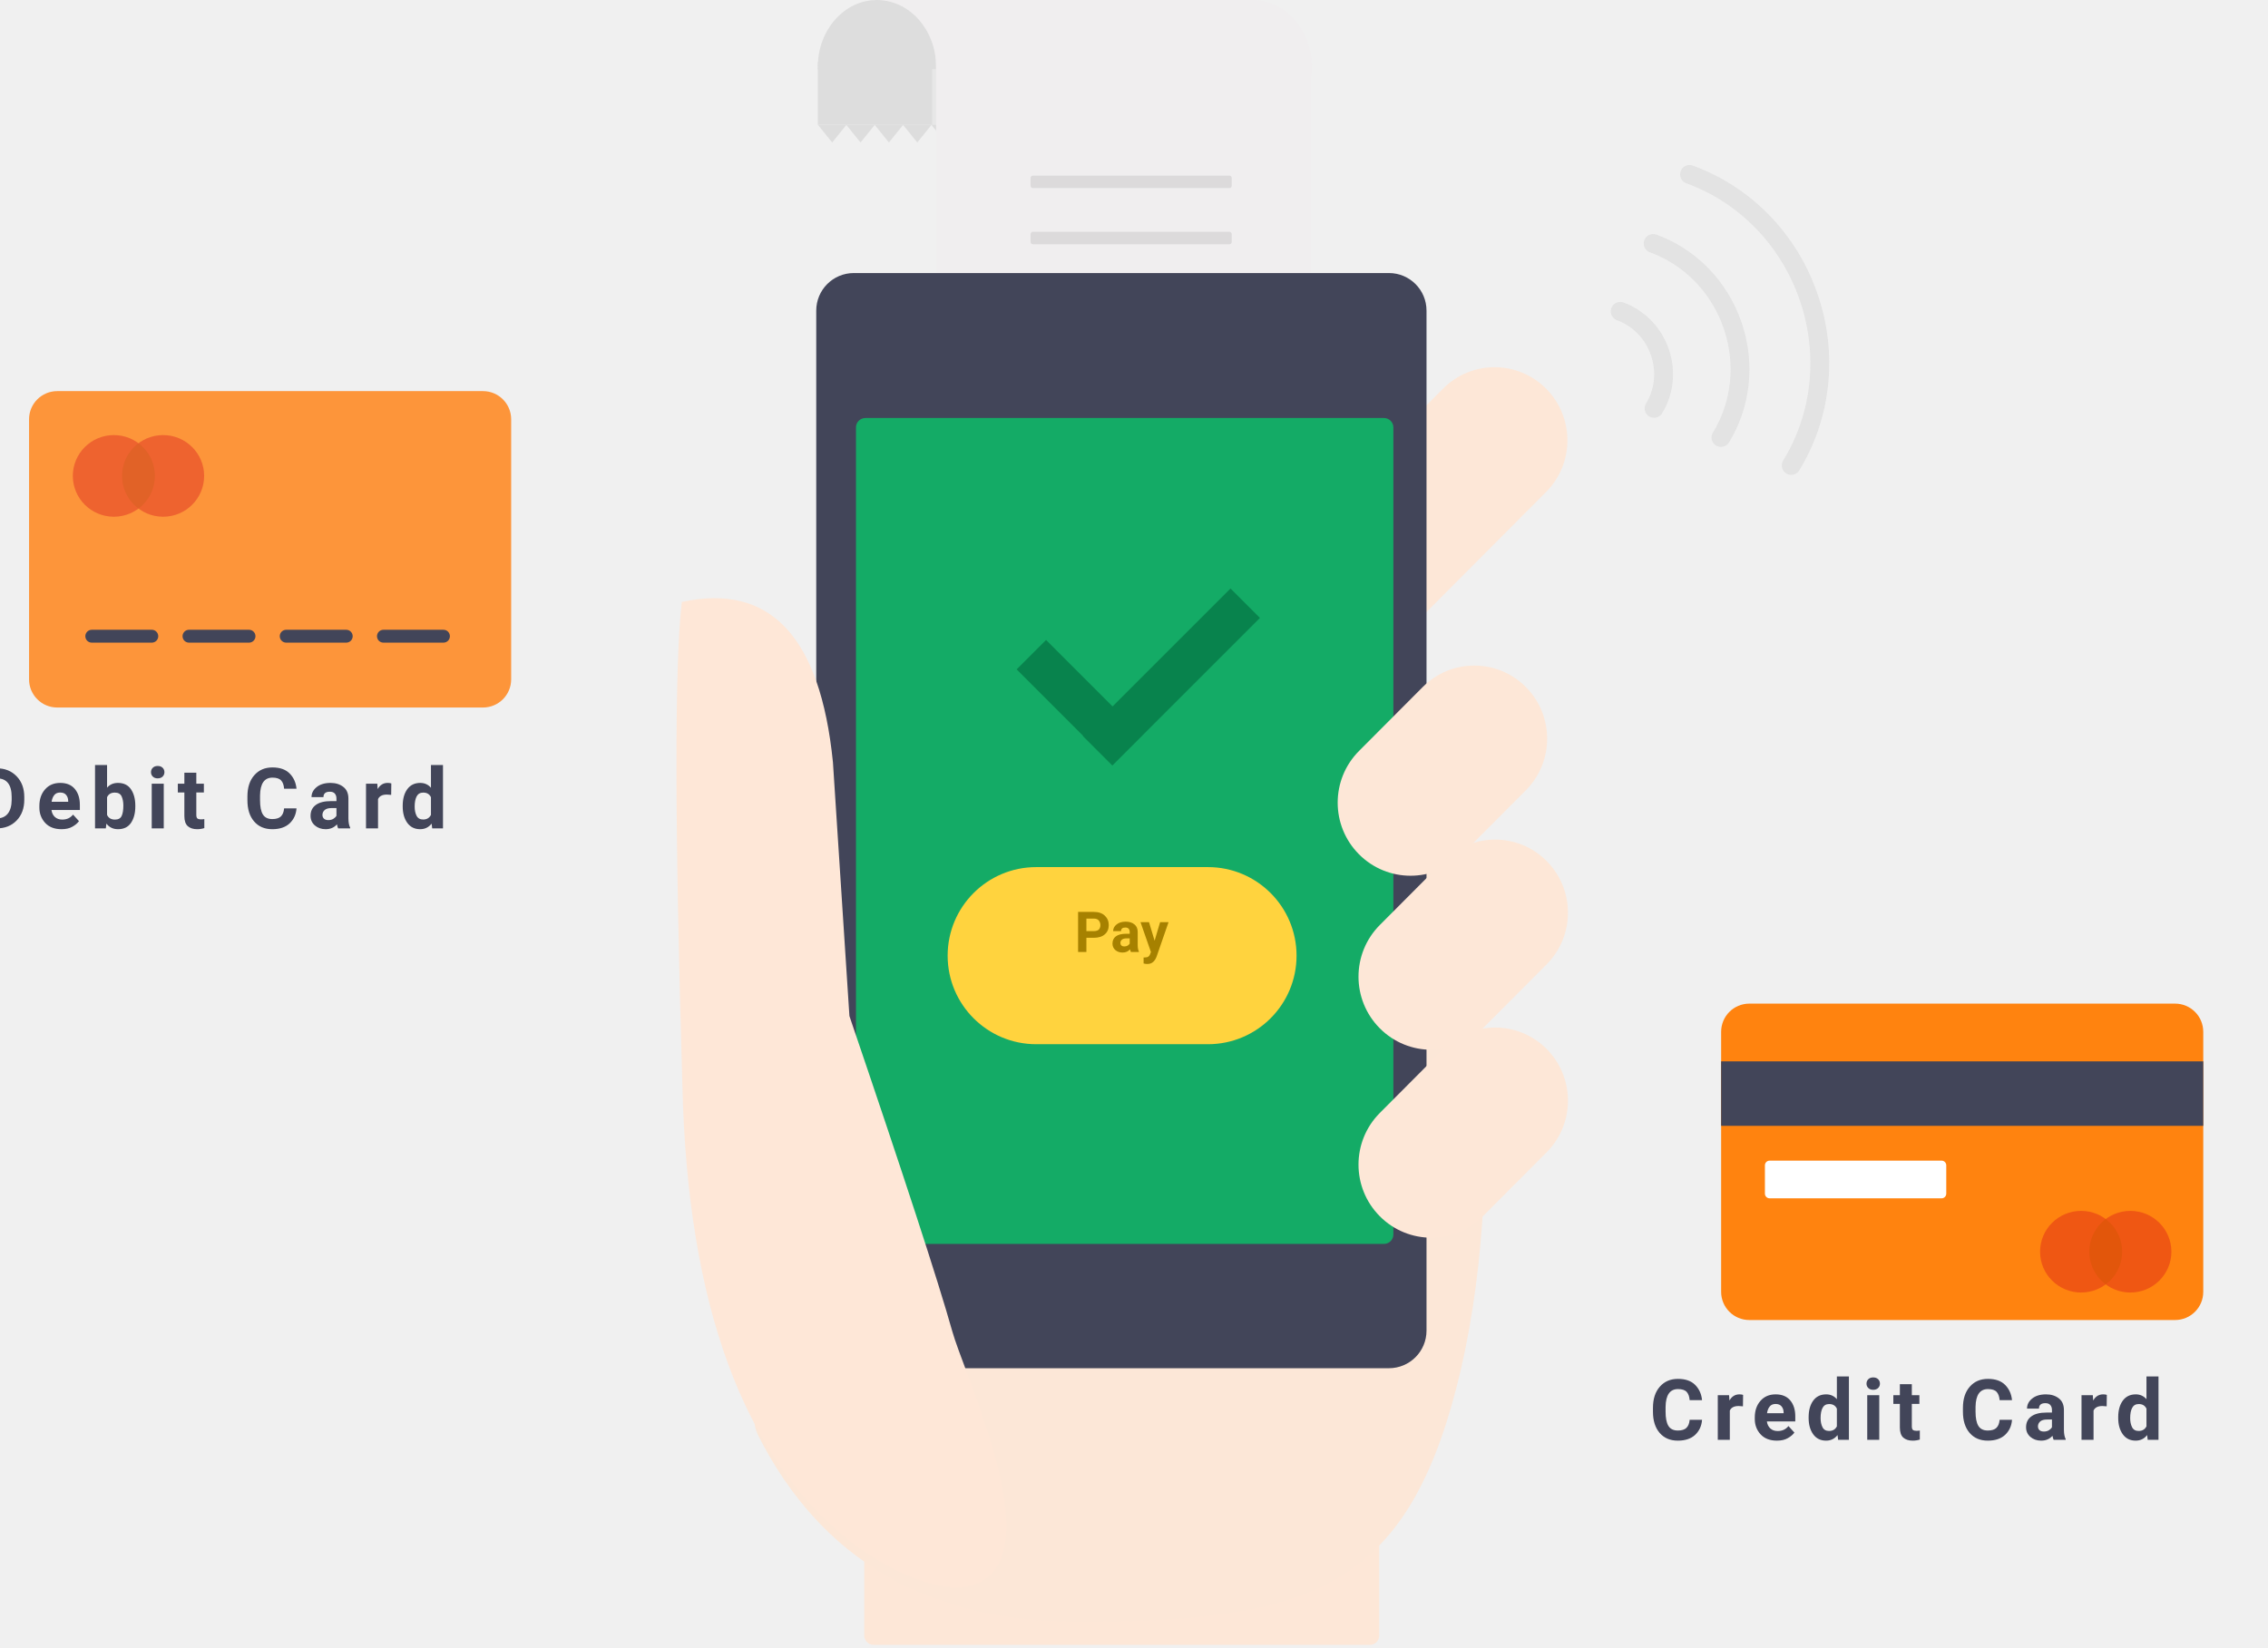
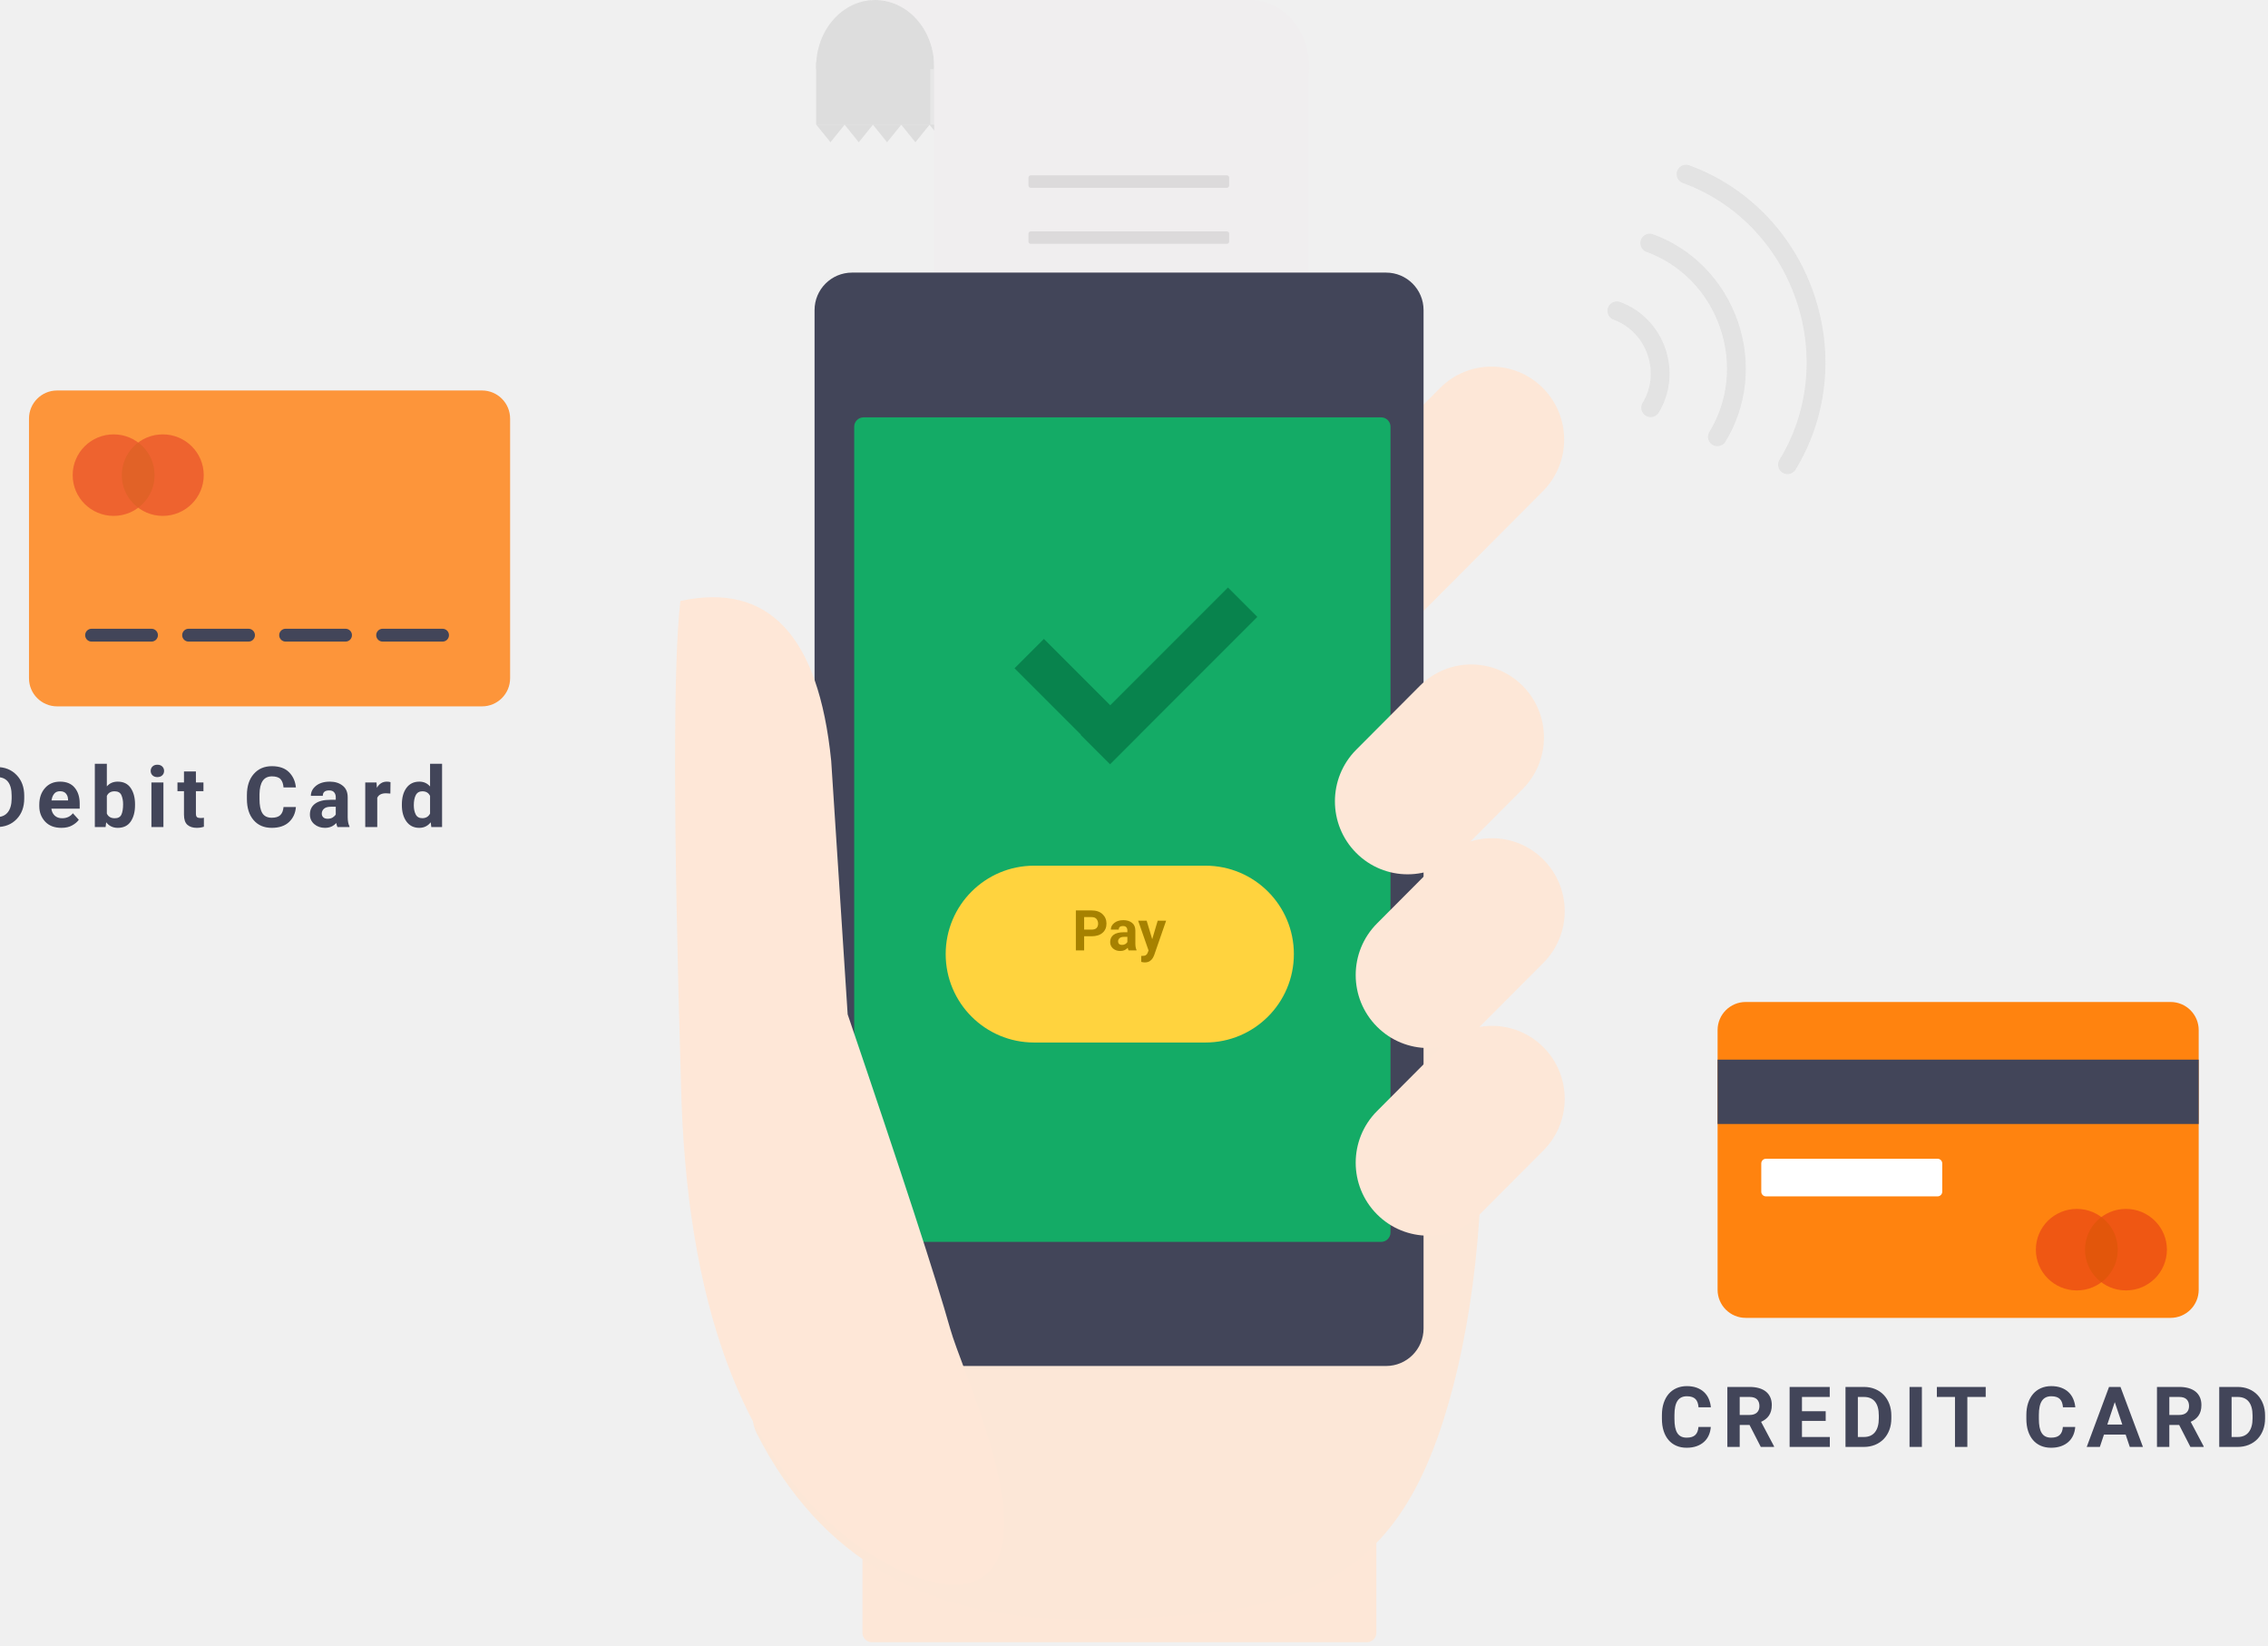
- <svg xmlns="http://www.w3.org/2000/svg" width="483px" height="351px" viewBox="0 0 483 351" version="1.1">
+ <svg xmlns="http://www.w3.org/2000/svg" width="484px" height="351px" viewBox="0 0 484 351" version="1.1">
  <defs />
  <g id="Page-1" stroke="none" stroke-width="1" fill="none" fill-rule="evenodd">
    <g id="D_Pay-Online" transform="translate(-784, -319)">
      <g id="Group-9" transform="translate(761, 319)">
        <g id="Group-2" transform="translate(29.18723, 0)">
          <g id="Group-5" transform="translate(167.6422, 0)">
            <rect id="Rectangle-39" fill="#E7E7E7" x="12.937" y="0" width="48.72" height="26.56" />
            <rect id="Rectangle-4" fill="#DDDDDD" x="0.337" y="13.28" width="24.36" height="13.28" />
            <path d="M0.345,14.737 C0.34,14.568 0.337,14.399 0.337,14.229 C0.337,6.37 5.978,0 12.937,0 C19.896,0 25.537,6.37 25.537,14.229 C25.537,14.399 25.535,14.568 25.529,14.737 L0.345,14.737 Z" id="Combined-Shape" fill="#DDDDDD" />
            <path d="M18.496,26.607 L21.517,30.355 L24.537,26.607 L27.557,30.355 L30.577,26.607 L33.598,30.355 L36.618,26.607 L39.638,30.355 L42.658,26.607 L45.679,30.355 L48.699,26.607 L51.719,30.355 L54.739,26.607 L57.759,30.355 L60.817,26.56 L54.739,26.56 L48.699,26.56 L42.658,26.56 L36.618,26.56 L30.577,26.56 L24.537,26.56 L18.496,26.56 L12.456,26.56 L6.415,26.56 L0.337,26.56 L3.395,30.355 L6.415,26.607 L9.436,30.355 L12.456,26.607 L15.476,30.355 L18.496,26.607 Z" id="Combined-Shape" fill="#DDDDDD" />
            <path d="M105.429,16.243 L105.429,110.036 L25.525,110.036 L25.525,0 L92.112,0 L92.112,0.031 C92.39,0.011 92.671,0 92.954,0 C99.913,0 105.554,6.37 105.554,14.229 C105.554,14.912 105.512,15.585 105.429,16.243 Z" id="Combined-Shape" fill="#F0EEEF" />
            <path d="M46.151,37.908 L87.983,37.908 L87.983,39.569 L46.151,39.569 L46.151,37.908 Z M46.151,49.869 L87.983,49.869 L87.983,51.53 L46.151,51.53 L46.151,49.869 Z M46.151,61.83 L87.983,61.83 L87.983,63.492 L46.151,63.492 L46.151,61.83 Z M46.151,73.792 L67.067,73.792 L67.067,75.453 L46.151,75.453 L46.151,73.792 Z" id="Combined-Shape" stroke="#000000" fill="#000000" opacity="0.085" stroke-linecap="round" stroke-linejoin="round" transform="translate(67.06692, 56.68039) scale(-1, 1) translate(-67.06692, -56.68039) " />
            <path d="M30.487,19.92 L39.817,19.92 L39.817,0 L12.097,0 L12.097,0.031 C12.375,0.01 12.655,0 12.937,0 C19.896,0 25.537,6.37 25.537,14.229 C25.537,14.399 25.535,14.568 25.529,14.737 L30.487,14.737 L30.487,19.92 Z" id="Combined-Shape" fill="#F0EEEF" />
          </g>
          <g id="Group-10" transform="translate(137.8739, 58.16179)">
            <g id="hand">
              <rect id="Rectangle-38" fill="#FDE7D7" x="39.989" y="254.654" width="109.672" height="37.564" rx="2" />
              <path d="M185.195,24.623 C191.253,30.703 191.253,40.561 185.195,46.641 L153.932,78.019 C147.874,84.099 138.052,84.099 131.994,78.019 C125.936,71.938 125.936,62.08 131.994,56 L163.257,24.623 C169.315,18.542 179.137,18.542 185.195,24.623 Z" id="Rectangle-Copy-3" fill="#FDE7D7" />
              <path d="M51.788,101.63 C88.431,55.986 117.898,66.314 146.17,96.52 C174.441,126.725 177.185,194.797 166.059,237.606 C154.932,280.416 134.415,287.282 85.462,287.282 C53.505,287.282 30.827,274.072 17.427,247.651 L17.427,247.651 C16.871,246.556 16.575,245.348 16.562,244.121 C15.845,179.274 27.587,131.777 51.788,101.63 Z" id="Rectangle-37" fill="#FCE7D7" />
              <rect id="Rectangle-12" fill="#424559" x="29.768" y="0" width="129.964" height="233.285" rx="8" />
              <rect id="Rectangle-32" fill="#14AB66" x="38.229" y="30.884" width="114.447" height="175.92" rx="2" />
              <path d="M1.137,70.066 C-0.419,83.355 -0.378,117.676 1.261,173.029 C2.343,219.712 14.201,252.044 36.833,270.024 C44.436,276.065 63.194,286.475 68.87,274.361 C74.545,262.247 61.138,233.957 58.73,225.39 C55.718,214.676 48.419,192.299 36.833,158.261 L33.322,104.193 C30.625,77.368 19.897,65.993 1.137,70.066 Z" id="Path-6" fill="#FEE7D7" />
              <path d="M180.879,88.171 C186.937,94.251 186.937,104.109 180.879,110.189 L167.298,123.82 C161.24,129.9 151.418,129.9 145.36,123.82 C139.302,117.74 139.302,107.882 145.36,101.801 L158.941,88.171 C164.999,82.091 174.821,82.091 180.879,88.171 Z" id="Rectangle" fill="#FDE7D7" />
              <path d="M185.311,125.241 C191.369,131.321 191.369,141.179 185.311,147.259 L171.73,160.89 C165.672,166.97 155.851,166.97 149.793,160.89 C143.735,154.81 143.735,144.952 149.793,138.871 L163.373,125.241 C169.431,119.161 179.253,119.161 185.311,125.241 Z" id="Rectangle-Copy" fill="#FDE7D7" />
              <path d="M185.311,165.276 C191.369,171.357 191.369,181.215 185.311,187.295 L171.73,200.925 C165.672,207.005 155.851,207.005 149.793,200.925 C143.735,194.845 143.735,184.987 149.793,178.907 L163.373,165.276 C169.431,159.196 179.253,159.196 185.311,165.276 Z" id="Rectangle-Copy-2" fill="#FDE7D7" />
            </g>
          </g>
          <g id="Group-12" transform="translate(181.7429, 110.8676)">
            <rect id="Rectangle-8" fill="#FFD33E" x="13.882" y="73.835" width="74.305" height="37.727" rx="18.863" />
            <text id="Pay" font-family="Roboto-Bold, Roboto" font-size="12" font-weight="bold" line-spacing="15" fill="#A68100">
              <tspan x="40.897" y="91.909">Pay</tspan>
            </text>
            <path d="M41.168,31.839 L41.168,11.817 L32.305,11.817 L32.305,31.839 L32.231,31.839 L32.231,40.702 L32.305,40.702 L32.305,40.717 L41.168,40.717 L41.168,40.702 L76.692,40.702 L76.692,31.839 L41.168,31.839 Z" id="Combined-Shape" fill="#00673C" opacity="0.587" transform="translate(54.46183, 26.26687) rotate(-45) translate(-54.46183, -26.26687) " />
          </g>
          <g id="Group-11" transform="translate(360.5118, 69.32999) scale(-1, 1) rotate(-161) translate(-360.5118, -69.32999) translate(341.0118, 36.32999)" stroke="#D8D8D8" stroke-width="4" stroke-linecap="round" opacity="0.576" stroke-linejoin="round">
            <path d="M23.459,65.664 C32.873,58.068 38.94,46.134 38.94,32.714 C38.94,19.433 32.997,7.607 23.749,-2.84217094e-13" id="Oval-11" />
            <path d="M11.349,54.279 C17.625,49.215 21.669,41.259 21.669,32.313 C21.669,23.458 17.708,15.574 11.542,10.503" id="Oval-11" />
            <path d="M0,42.895 C3.138,40.362 5.16,36.385 5.16,31.911 C5.16,27.484 3.179,23.542 0.097,21.007" id="Oval-11" />
          </g>
          <g id="Group-7" transform="translate(360.3523, 213.7839)">
            <rect id="Rectangle-40-Copy" fill="#FF830F" x="0" y="0" width="102.672" height="67.397" rx="6" />
            <rect id="Rectangle-7" fill="#424559" x="0" y="12.301" width="102.672" height="13.729" />
            <rect id="Rectangle-41" fill="#FFFFFF" x="9.322" y="33.446" width="38.621" height="8.027" rx="1" />
            <g id="Group-13" transform="translate(67.92002, 44.14811)" fill="#D0021B" opacity="0.342">
              <ellipse id="Oval-4" style="mix-blend-mode: multiply;" cx="19.227" cy="8.696" rx="8.74" ry="8.696" />
              <ellipse id="Oval-4" style="mix-blend-mode: multiply;" cx="8.74" cy="8.696" rx="8.74" ry="8.696" />
            </g>
          </g>
          <g id="Group-8" transform="translate(0, 83.31283)">
            <rect id="Rectangle-40" fill="#FD953A" x="0" y="0" width="102.672" height="67.397" rx="6" />
            <g id="Group-13" transform="translate(9.322356, 9.36475)" fill="#D0021B" opacity="0.342">
              <ellipse id="Oval-4" style="mix-blend-mode: multiply;" cx="19.227" cy="8.696" rx="8.74" ry="8.696" />
              <ellipse id="Oval-4" style="mix-blend-mode: multiply;" cx="8.74" cy="8.696" rx="8.74" ry="8.696" />
            </g>
            <path d="M13.356,50.837 L26.143,50.837 L26.143,50.837 C26.9,50.837 27.514,51.451 27.514,52.208 L27.514,52.208 C27.514,52.965 26.9,53.578 26.143,53.578 L13.356,53.578 C12.599,53.578 11.986,52.965 11.986,52.208 C11.986,51.451 12.599,50.837 13.356,50.837 L13.356,50.837 Z M34.06,50.837 L46.847,50.837 L46.847,50.837 C47.604,50.837 48.217,51.451 48.217,52.208 L48.217,52.208 C48.217,52.965 47.604,53.578 46.847,53.578 L34.06,53.578 C33.303,53.578 32.69,52.965 32.69,52.208 C32.69,51.451 33.303,50.837 34.06,50.837 L34.06,50.837 Z M54.764,50.837 L67.55,50.837 L67.55,50.837 C68.307,50.837 68.921,51.451 68.921,52.208 L68.921,52.208 L68.921,52.208 C68.921,52.965 68.307,53.578 67.55,53.578 L54.764,53.578 C54.007,53.578 53.393,52.965 53.393,52.208 L53.393,52.208 L53.393,52.208 C53.393,51.451 54.007,50.837 54.764,50.837 L54.764,50.837 Z M75.467,50.837 L88.254,50.837 L88.254,50.837 C89.011,50.837 89.624,51.451 89.624,52.208 L89.624,52.208 C89.624,52.965 89.011,53.578 88.254,53.578 L75.467,53.578 C74.71,53.578 74.097,52.965 74.097,52.208 L74.097,52.208 L74.097,52.208 C74.097,51.451 74.71,50.837 75.467,50.837 Z" id="Combined-Shape" fill="#424559" />
          </g>
        </g>
-         <text id="Debit-Card" font-family="Roboto-Bold, Roboto" font-size="18" font-weight="bold" line-spacing="15" letter-spacing="1.8" fill="#424559">
-           <tspan x="17.235" y="176.458">Debit Card</tspan>
-         </text>
-         <text id="Credit-Card" font-family="Roboto-Bold, Roboto" font-size="18" font-weight="bold" line-spacing="15" letter-spacing="1.8" fill="#424559">
-           <tspan x="374.271" y="306.705">Credit Card</tspan>
-         </text>
+         <g id="Debit-Card" transform="translate(0, 164)" letter-spacing="1.8" font-size="18" font-family="Roboto-Bold, Roboto" line-spacing="15" fill="#424559" font-weight="bold">
+           <text>
+             <tspan x="17.235" y="12.458">Debit Card</tspan>
+           </text>
+         </g>
+         <path d="M388.092,304.453 C388.045,305.104 387.899,305.701 387.653,306.246 C387.407,306.791 387.067,307.258 386.633,307.648 C386.2,308.038 385.674,308.342 385.056,308.562 C384.437,308.782 383.733,308.892 382.942,308.892 C382.122,308.892 381.385,308.75 380.731,308.465 C380.078,308.181 379.524,307.773 379.07,307.239 C378.616,306.706 378.268,306.06 378.024,305.301 C377.781,304.543 377.66,303.691 377.66,302.748 L377.66,301.904 C377.66,300.961 377.786,300.108 378.038,299.347 C378.29,298.585 378.646,297.938 379.105,297.404 C379.565,296.871 380.124,296.461 380.78,296.174 C381.436,295.887 382.168,295.743 382.977,295.743 C383.774,295.743 384.479,295.856 385.091,296.082 C385.703,296.307 386.223,296.621 386.651,297.022 C387.079,297.423 387.413,297.901 387.653,298.455 C387.893,299.008 388.045,299.61 388.11,300.261 L385.473,300.261 C385.444,299.88 385.378,299.543 385.275,299.25 C385.173,298.957 385.025,298.711 384.832,298.512 C384.638,298.313 384.389,298.162 384.084,298.059 C383.78,297.957 383.411,297.905 382.977,297.905 C382.086,297.905 381.423,298.229 380.986,298.877 C380.55,299.524 380.332,300.527 380.332,301.887 L380.332,302.748 C380.332,303.41 380.38,303.99 380.477,304.488 C380.573,304.986 380.726,305.402 380.934,305.736 C381.142,306.07 381.411,306.321 381.742,306.488 C382.073,306.655 382.473,306.738 382.942,306.738 C383.358,306.738 383.717,306.691 384.019,306.598 C384.32,306.504 384.572,306.362 384.774,306.171 C384.977,305.981 385.133,305.742 385.245,305.455 C385.356,305.168 385.426,304.834 385.456,304.453 L388.092,304.453 Z M396.361,304.031 L394.26,304.031 L394.26,308.716 L391.624,308.716 L391.624,295.919 L396.379,295.919 C397.117,295.919 397.779,296.003 398.365,296.17 C398.951,296.337 399.446,296.583 399.85,296.908 C400.255,297.233 400.565,297.636 400.782,298.116 C400.999,298.597 401.107,299.153 401.107,299.786 C401.107,300.255 401.054,300.675 400.949,301.047 C400.843,301.42 400.691,301.751 400.492,302.041 C400.293,302.331 400.052,302.584 399.771,302.801 C399.49,303.018 399.174,303.205 398.822,303.363 L401.591,308.593 L401.591,308.716 L398.76,308.716 L396.361,304.031 Z M394.26,301.896 L396.387,301.896 C396.733,301.896 397.036,301.85 397.297,301.759 C397.558,301.669 397.775,301.54 397.947,301.373 C398.12,301.206 398.251,301.006 398.339,300.775 C398.426,300.544 398.47,300.284 398.47,299.997 C398.47,299.394 398.299,298.919 397.956,298.573 C397.613,298.228 397.088,298.055 396.379,298.055 L394.26,298.055 L394.26,301.896 Z M412.61,303.17 L407.548,303.17 L407.548,306.598 L413.489,306.598 L413.489,308.716 L404.911,308.716 L404.911,295.919 L413.472,295.919 L413.472,298.055 L407.548,298.055 L407.548,301.105 L412.61,301.105 L412.61,303.17 Z M416.836,308.716 L416.836,295.919 L420.774,295.919 C421.635,295.919 422.424,296.067 423.142,296.363 C423.86,296.659 424.475,297.075 424.988,297.611 C425.501,298.147 425.9,298.79 426.188,299.54 C426.475,300.29 426.618,301.122 426.618,302.036 L426.618,302.616 C426.618,303.53 426.476,304.361 426.192,305.108 C425.908,305.855 425.506,306.497 424.988,307.033 C424.469,307.569 423.85,307.983 423.129,308.276 C422.408,308.569 421.614,308.716 420.747,308.716 L416.836,308.716 Z M419.473,298.055 L419.473,306.598 L420.747,306.598 C421.79,306.598 422.584,306.254 423.129,305.565 C423.674,304.877 423.946,303.894 423.946,302.616 L423.946,302.019 C423.946,300.718 423.677,299.732 423.138,299.061 C422.599,298.39 421.811,298.055 420.774,298.055 L419.473,298.055 Z M433.138,308.716 L430.501,308.716 L430.501,295.919 L433.138,295.919 L433.138,308.716 Z M446.759,298.055 L442.839,298.055 L442.839,308.716 L440.203,308.716 L440.203,298.055 L436.335,298.055 L436.335,295.919 L446.759,295.919 L446.759,298.055 Z M465.863,304.453 C465.816,305.104 465.67,305.701 465.424,306.246 C465.178,306.791 464.838,307.258 464.404,307.648 C463.971,308.038 463.445,308.342 462.827,308.562 C462.208,308.782 461.504,308.892 460.713,308.892 C459.892,308.892 459.156,308.75 458.502,308.465 C457.849,308.181 457.295,307.773 456.841,307.239 C456.387,306.706 456.038,306.06 455.795,305.301 C455.552,304.543 455.431,303.691 455.431,302.748 L455.431,301.904 C455.431,300.961 455.557,300.108 455.808,299.347 C456.06,298.585 456.416,297.938 456.876,297.404 C457.336,296.871 457.894,296.461 458.551,296.174 C459.207,295.887 459.939,295.743 460.748,295.743 C461.545,295.743 462.249,295.856 462.862,296.082 C463.474,296.307 463.994,296.621 464.422,297.022 C464.85,297.423 465.183,297.901 465.424,298.455 C465.664,299.008 465.816,299.61 465.881,300.261 L463.244,300.261 C463.215,299.88 463.149,299.543 463.046,299.25 C462.944,298.957 462.796,298.711 462.602,298.512 C462.409,298.313 462.16,298.162 461.855,298.059 C461.551,297.957 461.182,297.905 460.748,297.905 C459.857,297.905 459.194,298.229 458.757,298.877 C458.321,299.524 458.102,300.527 458.102,301.887 L458.102,302.748 C458.102,303.41 458.151,303.99 458.247,304.488 C458.344,304.986 458.496,305.402 458.704,305.736 C458.913,306.07 459.182,306.321 459.513,306.488 C459.844,306.655 460.244,306.738 460.713,306.738 C461.129,306.738 461.488,306.691 461.789,306.598 C462.091,306.504 462.343,306.362 462.545,306.171 C462.747,305.981 462.904,305.742 463.016,305.455 C463.127,305.168 463.197,304.834 463.226,304.453 L465.863,304.453 Z M476.619,306.079 L471.996,306.079 L471.117,308.716 L468.314,308.716 L473.077,295.919 L475.521,295.919 L480.311,308.716 L477.507,308.716 L476.619,306.079 Z M472.708,303.943 L475.907,303.943 L474.299,299.153 L472.708,303.943 Z M488.043,304.031 L485.943,304.031 L485.943,308.716 L483.306,308.716 L483.306,295.919 L488.061,295.919 C488.799,295.919 489.461,296.003 490.047,296.17 C490.633,296.337 491.128,296.583 491.533,296.908 C491.937,297.233 492.247,297.636 492.464,298.116 C492.681,298.597 492.789,299.153 492.789,299.786 C492.789,300.255 492.737,300.675 492.631,301.047 C492.526,301.42 492.373,301.751 492.174,302.041 C491.975,302.331 491.735,302.584 491.453,302.801 C491.172,303.018 490.856,303.205 490.504,303.363 L493.273,308.593 L493.273,308.716 L490.443,308.716 L488.043,304.031 Z M485.943,301.896 L488.07,301.896 C488.415,301.896 488.719,301.85 488.979,301.759 C489.24,301.669 489.457,301.54 489.63,301.373 C489.803,301.206 489.933,301.006 490.021,300.775 C490.109,300.544 490.153,300.284 490.153,299.997 C490.153,299.394 489.981,298.919 489.638,298.573 C489.296,298.228 488.77,298.055 488.061,298.055 L485.943,298.055 L485.943,301.896 Z M496.593,308.716 L496.593,295.919 L500.531,295.919 C501.392,295.919 502.182,296.067 502.899,296.363 C503.617,296.659 504.232,297.075 504.745,297.611 C505.258,298.147 505.658,298.79 505.945,299.54 C506.232,300.29 506.375,301.122 506.375,302.036 L506.375,302.616 C506.375,303.53 506.233,304.361 505.949,305.108 C505.665,305.855 505.264,306.497 504.745,307.033 C504.227,307.569 503.607,307.983 502.886,308.276 C502.166,308.569 501.372,308.716 500.504,308.716 L496.593,308.716 Z M499.23,298.055 L499.23,306.598 L500.504,306.598 C501.547,306.598 502.341,306.254 502.886,305.565 C503.431,304.877 503.704,303.894 503.704,302.616 L503.704,302.019 C503.704,300.718 503.434,299.732 502.895,299.061 C502.356,298.39 501.568,298.055 500.531,298.055 L499.23,298.055 Z" id="Credit-Card" fill="#424559" />
      </g>
    </g>
  </g>
</svg>
